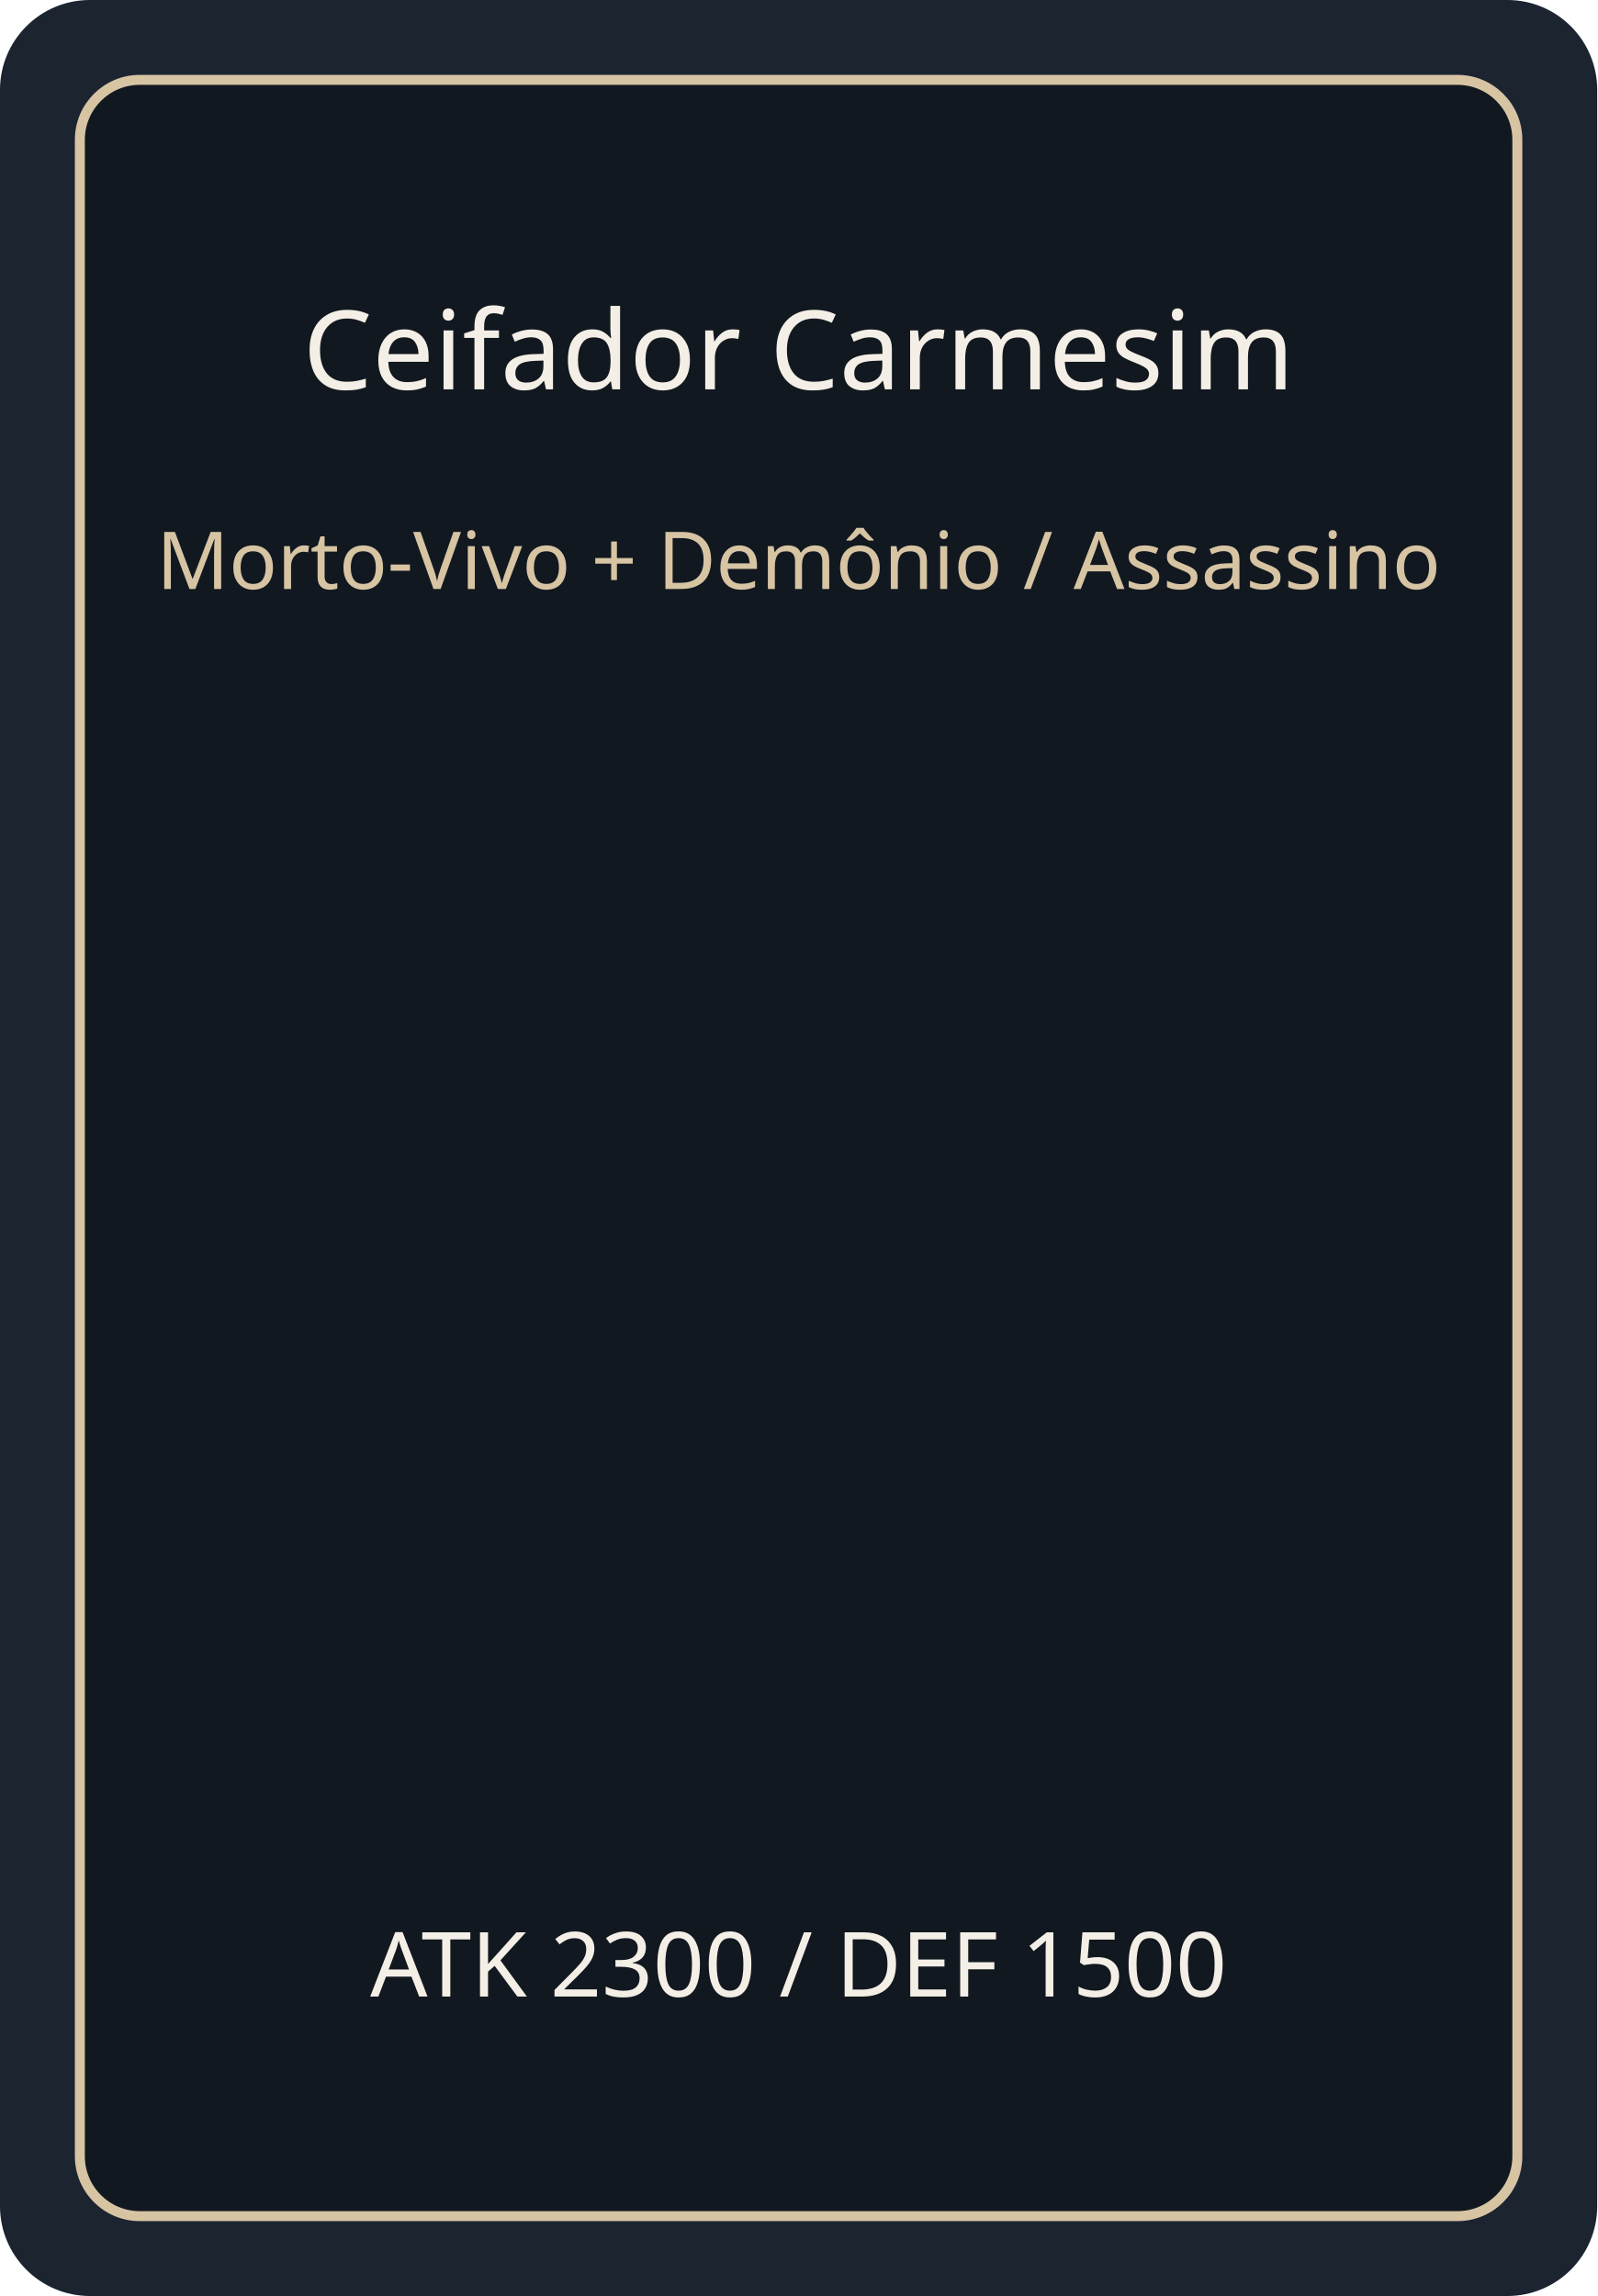
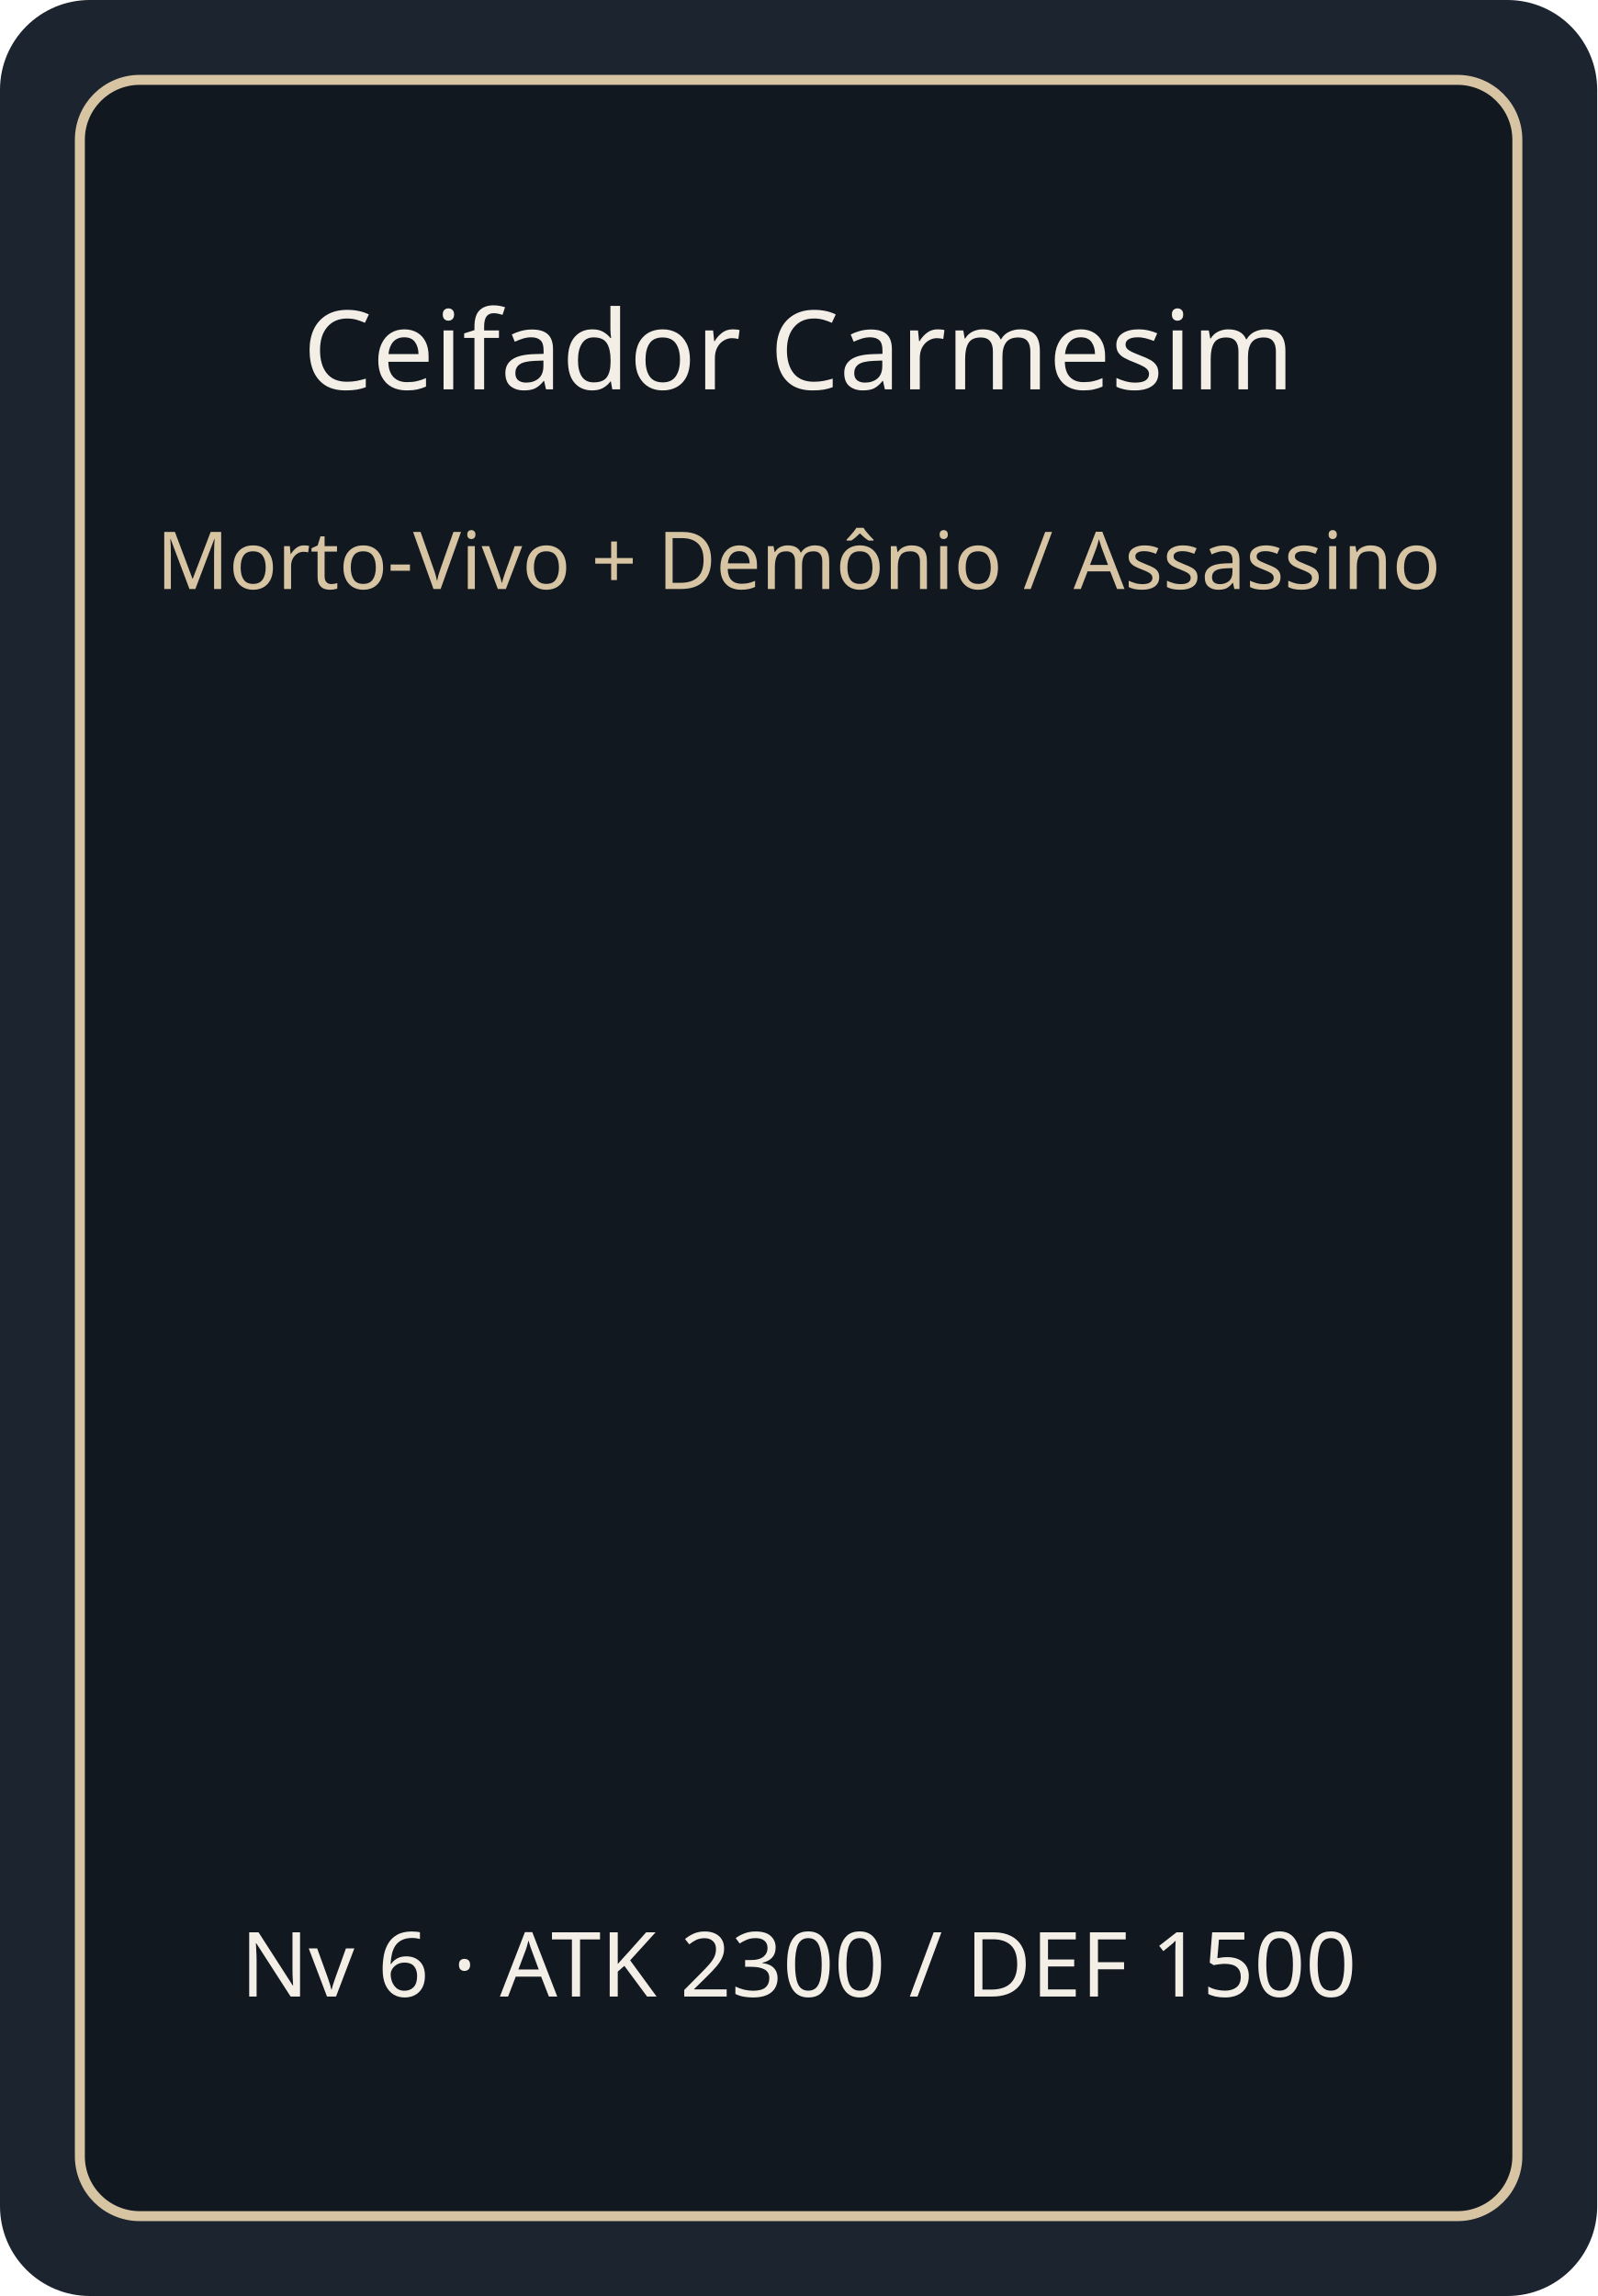
<svg xmlns="http://www.w3.org/2000/svg" width="320" height="460" viewBox="0 0 320 460">
  <rect width="320" height="460" rx="18" fill="#1c2430" />
  <rect x="16" y="16" width="288" height="428" rx="12" fill="#121820" stroke="#d7c4a3" stroke-width="2" />
  <text x="160" y="78" text-anchor="middle" fill="#f4efe6" font-family="sans-serif" font-size="22">Ceifador Carmesim</text>
  <text x="160" y="118" text-anchor="middle" fill="#d7c4a3" font-family="sans-serif" font-size="16">Morto-Vivo + Demônio / Assassino</text>
-   <text x="160" y="400" text-anchor="middle" fill="#f4efe6" font-family="sans-serif" font-size="18">ATK 2300 / DEF 1500</text>
+   <text x="160" y="400" text-anchor="middle" fill="#f4efe6" font-family="sans-serif" font-size="18">Nv 6 · ATK 2300 / DEF 1500</text>
</svg>
